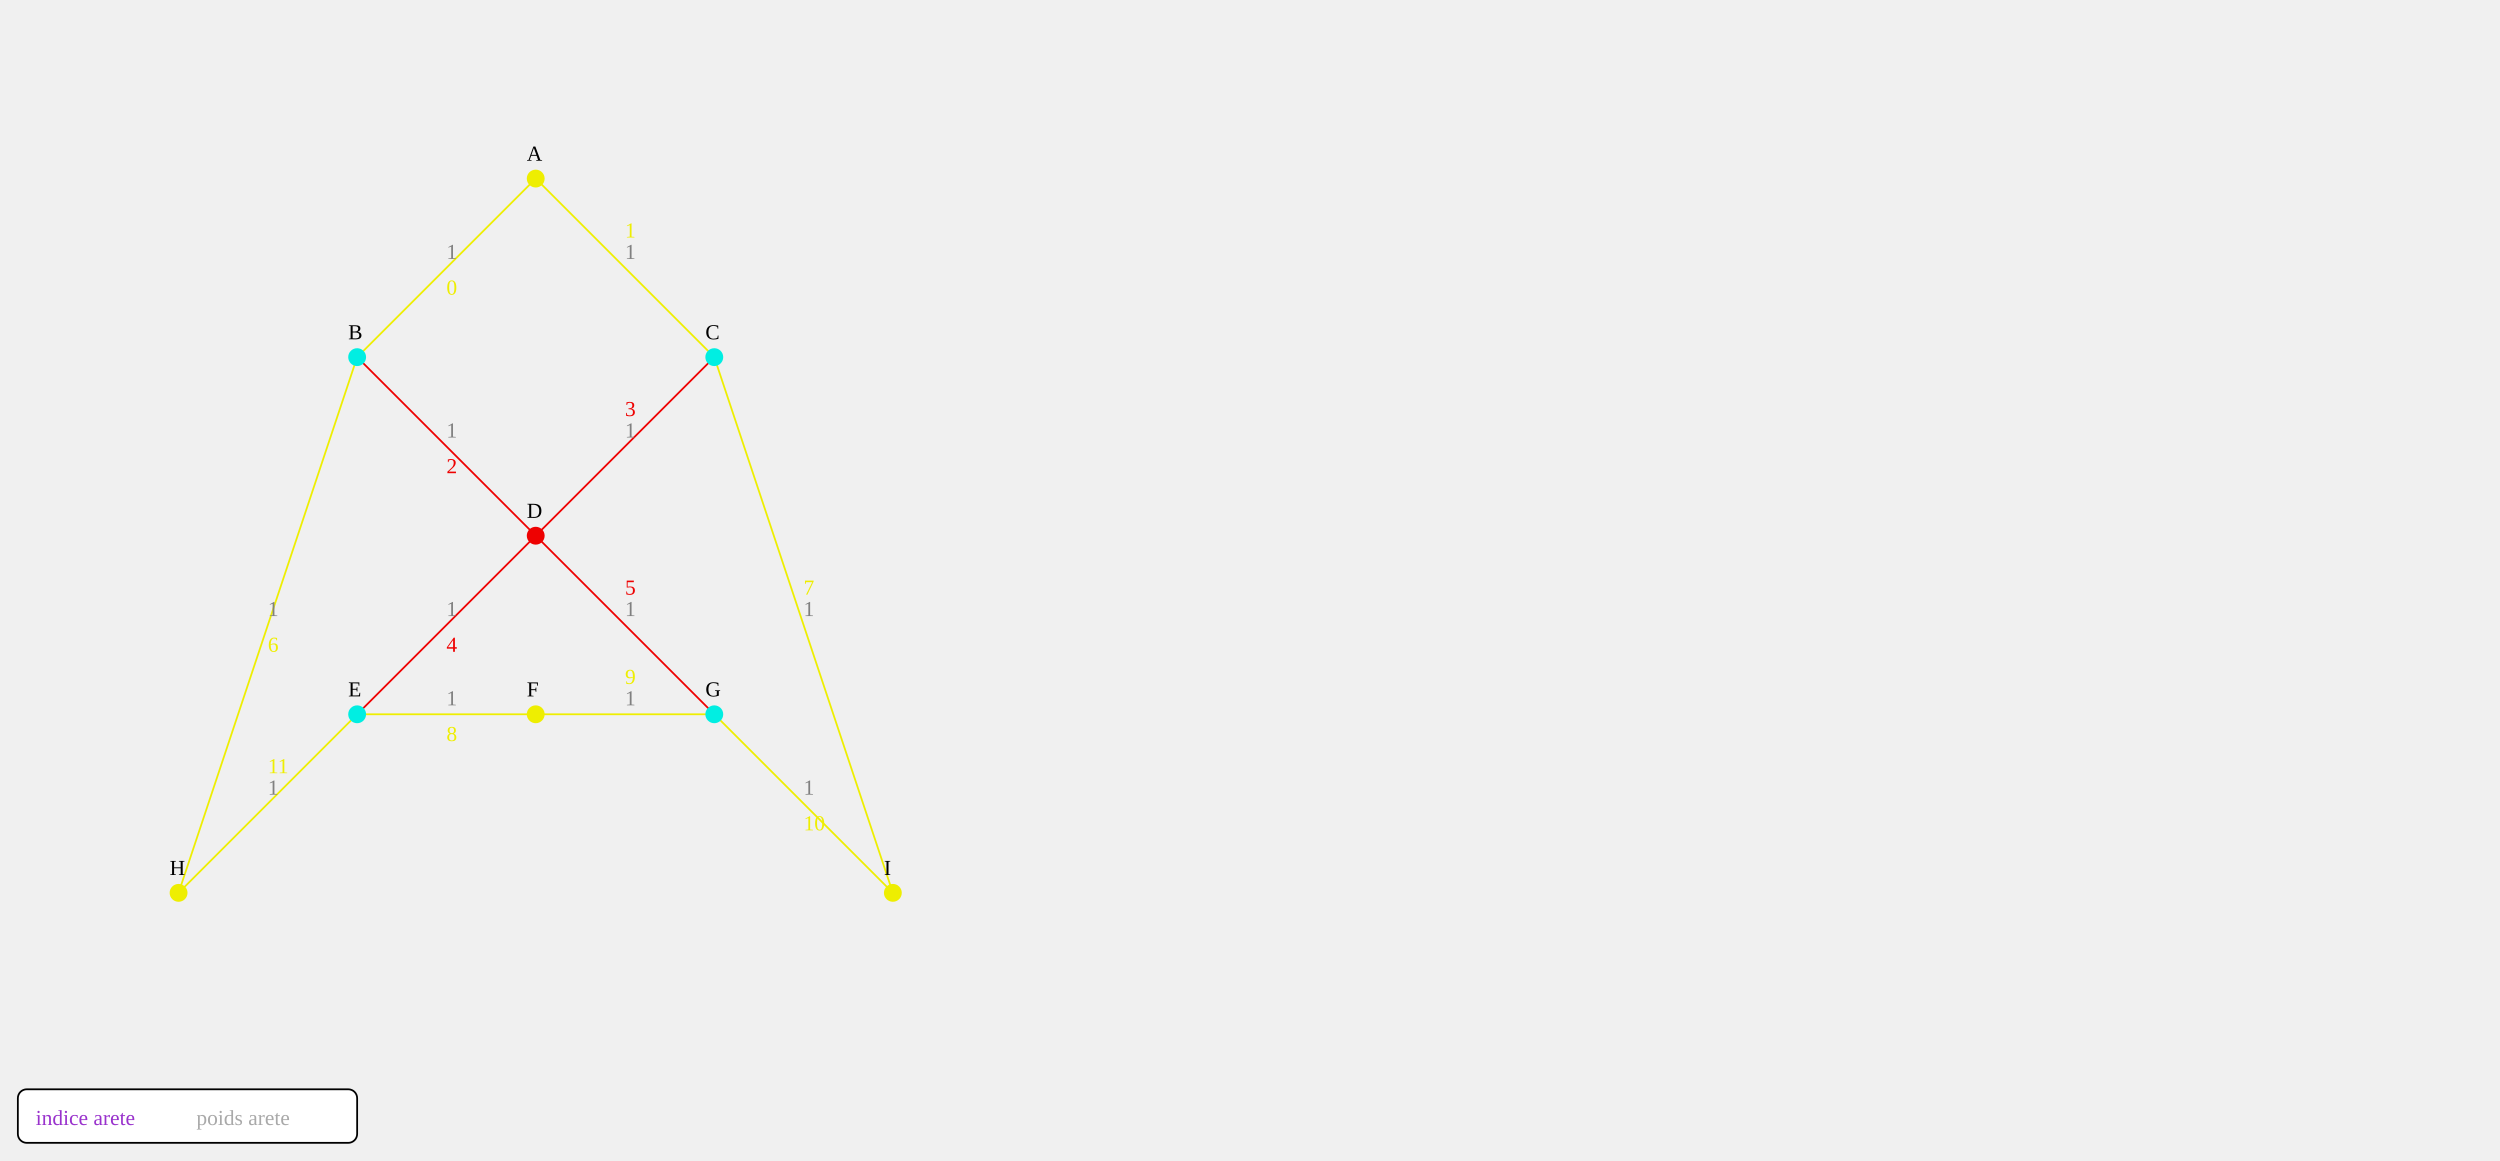
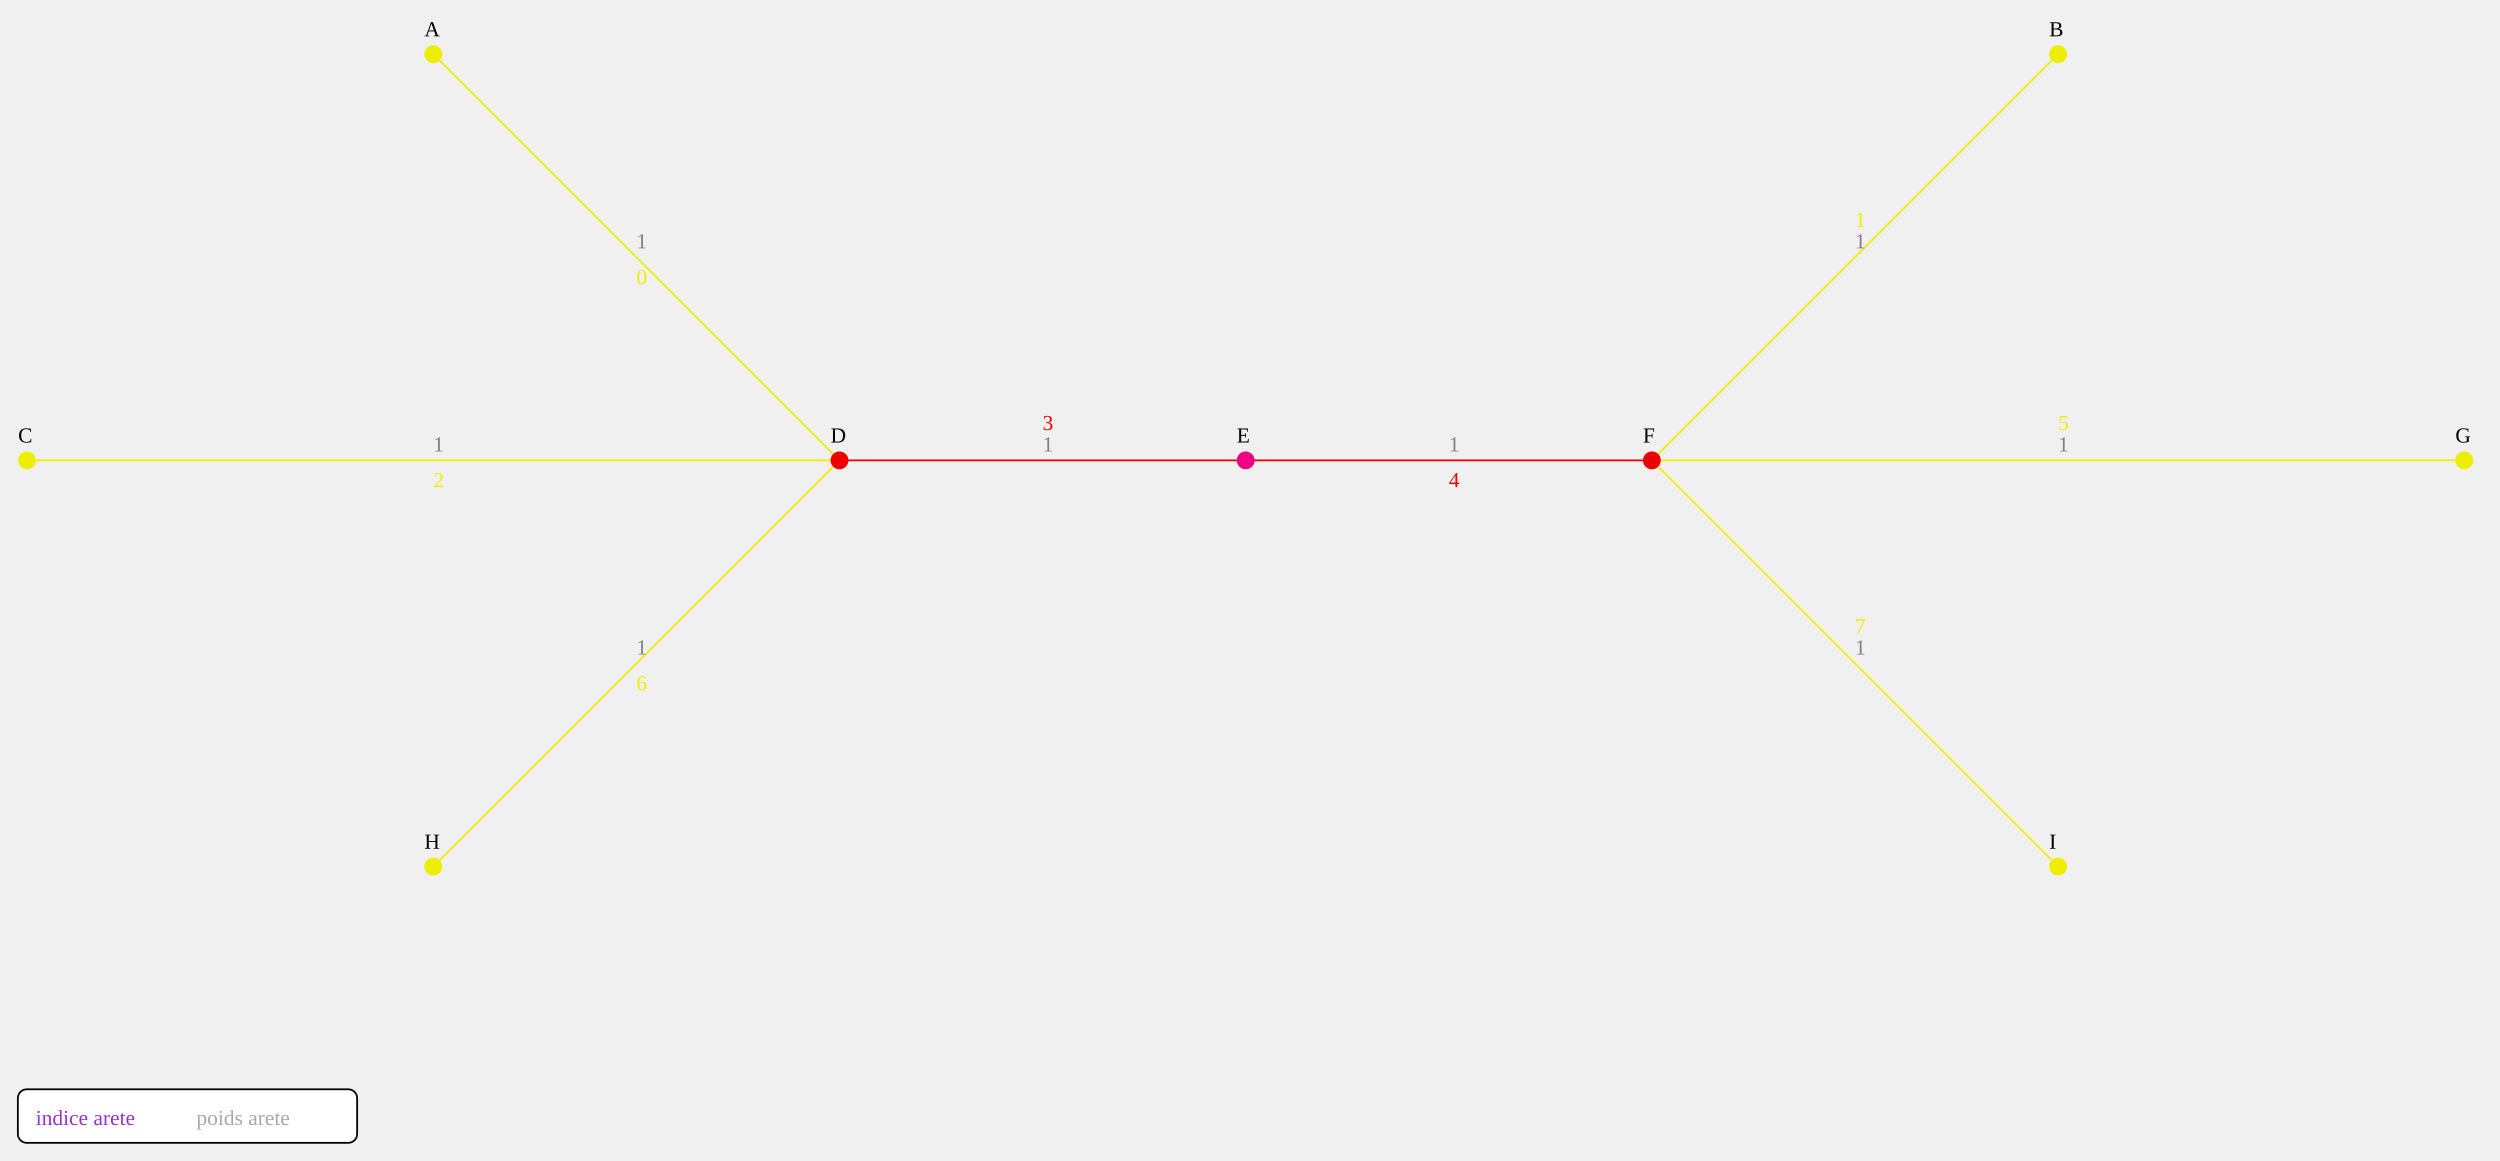
<svg xmlns="http://www.w3.org/2000/svg" version="1.1" width="1400" height="650">
-   <line x1="300" y1="100" x2="200" y2="200" stroke="rgb(238,238,1)" />
-   <text x="250" y="165" fill="rgb(238,238,1)">0</text>
-   <text x="250" y="145" fill="grey">1</text>
-   <line x1="300" y1="100" x2="400" y2="200" stroke="rgb(238,238,1)" />
-   <text x="350" y="133" fill="rgb(238,238,1)">1</text>
-   <text x="350" y="145" fill="grey">1</text>
-   <line x1="200" y1="200" x2="300" y2="300" stroke="rgb(238,1,1)" />
-   <text x="250" y="265" fill="rgb(238,1,1)">2</text>
-   <text x="250" y="245" fill="grey">1</text>
-   <line x1="400" y1="200" x2="300" y2="300" stroke="rgb(238,1,1)" />
-   <text x="350" y="233" fill="rgb(238,1,1)">3</text>
-   <text x="350" y="245" fill="grey">1</text>
-   <line x1="300" y1="300" x2="200" y2="400" stroke="rgb(238,1,1)" />
-   <text x="250" y="365" fill="rgb(238,1,1)">4</text>
-   <text x="250" y="345" fill="grey">1</text>
-   <line x1="300" y1="300" x2="400" y2="400" stroke="rgb(238,1,1)" />
-   <text x="350" y="333" fill="rgb(238,1,1)">5</text>
-   <text x="350" y="345" fill="grey">1</text>
-   <line x1="200" y1="200" x2="100" y2="500" stroke="rgb(238,238,1)" />
-   <text x="150" y="365" fill="rgb(238,238,1)">6</text>
-   <text x="150" y="345" fill="grey">1</text>
-   <line x1="400" y1="200" x2="500" y2="500" stroke="rgb(238,238,1)" />
-   <text x="450" y="333" fill="rgb(238,238,1)">7</text>
-   <text x="450" y="345" fill="grey">1</text>
-   <line x1="200" y1="400" x2="300" y2="400" stroke="rgb(238,238,1)" />
-   <text x="250" y="415" fill="rgb(238,238,1)">8</text>
-   <text x="250" y="395" fill="grey">1</text>
-   <line x1="300" y1="400" x2="400" y2="400" stroke="rgb(238,238,1)" />
-   <text x="350" y="383" fill="rgb(238,238,1)">9</text>
-   <text x="350" y="395" fill="grey">1</text>
-   <line x1="400" y1="400" x2="500" y2="500" stroke="rgb(238,238,1)" />
-   <text x="450" y="465" fill="rgb(238,238,1)">10</text>
-   <text x="450" y="445" fill="grey">1</text>
-   <line x1="200" y1="400" x2="100" y2="500" stroke="rgb(238,238,1)" />
-   <text x="150" y="433" fill="rgb(238,238,1)">11</text>
-   <text x="150" y="445" fill="grey">1</text>
-   <circle cx="300" cy="100" r="5" fill="rgb(238,238,1)" />
-   <text x="295" y="90" fill="black">A</text>
-   <circle cx="200" cy="200" r="5" fill="rgb(1,238,226)" />
-   <text x="195" y="190" fill="black">B</text>
-   <circle cx="400" cy="200" r="5" fill="rgb(1,238,226)" />
-   <text x="395" y="190" fill="black">C</text>
-   <circle cx="300" cy="300" r="5" fill="rgb(238,1,1)" />
-   <text x="295" y="290" fill="black">D</text>
-   <circle cx="200" cy="400" r="5" fill="rgb(1,238,226)" />
-   <text x="195" y="390" fill="black">E</text>
-   <circle cx="300" cy="400" r="5" fill="rgb(238,238,1)" />
-   <text x="295" y="390" fill="black">F</text>
-   <circle cx="400" cy="400" r="5" fill="rgb(1,238,226)" />
-   <text x="395" y="390" fill="black">G</text>
-   <circle cx="100" cy="500" r="5" fill="rgb(238,238,1)" />
-   <text x="95" y="490" fill="black">H</text>
-   <circle cx="500" cy="500" r="5" fill="rgb(238,238,1)" />
-   <text x="495" y="490" fill="black">I</text>
+   <line x1="242.637" y1="30.33" x2="470.11" y2="257.802" stroke="rgb(238,238,1)" />
+   <text x="356.374" y="159.066" fill="rgb(238,238,1)">0</text>
+   <text x="356.374" y="139.066" fill="grey">1</text>
+   <line x1="1152.53" y1="30.33" x2="925.055" y2="257.802" stroke="rgb(238,238,1)" />
+   <text x="1038.79" y="127.066" fill="rgb(238,238,1)">1</text>
+   <text x="1038.79" y="139.066" fill="grey">1</text>
+   <line x1="15.165" y1="257.802" x2="470.11" y2="257.802" stroke="rgb(238,238,1)" />
+   <text x="242.637" y="272.802" fill="rgb(238,238,1)">2</text>
+   <text x="242.637" y="252.802" fill="grey">1</text>
+   <line x1="470.11" y1="257.802" x2="697.582" y2="257.802" stroke="rgb(238,1,1)" />
+   <text x="583.846" y="240.802" fill="rgb(238,1,1)">3</text>
+   <text x="583.846" y="252.802" fill="grey">1</text>
+   <line x1="697.582" y1="257.802" x2="925.055" y2="257.802" stroke="rgb(238,1,1)" />
+   <text x="811.319" y="272.802" fill="rgb(238,1,1)">4</text>
+   <text x="811.319" y="252.802" fill="grey">1</text>
+   <line x1="925.055" y1="257.802" x2="1380" y2="257.802" stroke="rgb(238,238,1)" />
+   <text x="1152.53" y="240.802" fill="rgb(238,238,1)">5</text>
+   <text x="1152.53" y="252.802" fill="grey">1</text>
+   <line x1="242.637" y1="485.275" x2="470.11" y2="257.802" stroke="rgb(238,238,1)" />
+   <text x="356.374" y="386.538" fill="rgb(238,238,1)">6</text>
+   <text x="356.374" y="366.538" fill="grey">1</text>
+   <line x1="1152.53" y1="485.275" x2="925.055" y2="257.802" stroke="rgb(238,238,1)" />
+   <text x="1038.79" y="354.538" fill="rgb(238,238,1)">7</text>
+   <text x="1038.79" y="366.538" fill="grey">1</text>
+   <circle cx="242.637" cy="30.33" r="5" fill="rgb(238,238,1)" />
+   <text x="237.637" y="20.33" fill="black">A</text>
+   <circle cx="1152.53" cy="30.33" r="5" fill="rgb(238,238,1)" />
+   <text x="1147.53" y="20.33" fill="black">B</text>
+   <circle cx="15.165" cy="257.802" r="5" fill="rgb(238,238,1)" />
+   <text x="10.165" y="247.802" fill="black">C</text>
+   <circle cx="470.11" cy="257.802" r="5" fill="rgb(238,1,1)" />
+   <text x="465.11" y="247.802" fill="black">D</text>
+   <circle cx="697.582" cy="257.802" r="5" fill="rgb(238,1,135)" />
+   <text x="692.582" y="247.802" fill="black">E</text>
+   <circle cx="925.055" cy="257.802" r="5" fill="rgb(238,1,1)" />
+   <text x="920.055" y="247.802" fill="black">F</text>
+   <circle cx="1380" cy="257.802" r="5" fill="rgb(238,238,1)" />
+   <text x="1375" y="247.802" fill="black">G</text>
+   <circle cx="242.637" cy="485.275" r="5" fill="rgb(238,238,1)" />
+   <text x="237.637" y="475.275" fill="black">H</text>
+   <circle cx="1152.53" cy="485.275" r="5" fill="rgb(238,238,1)" />
+   <text x="1147.53" y="475.275" fill="black">I</text>
  <rect x="10" y="610" width="190" height="30" rx="5" ry="5" fill="white" stroke="black" stroke-width="1px" />
  <text x="20" y="630" fill="darkorchid">indice arete</text>
  <text x="110" y="630" fill="darkgrey">poids arete</text>
</svg>
